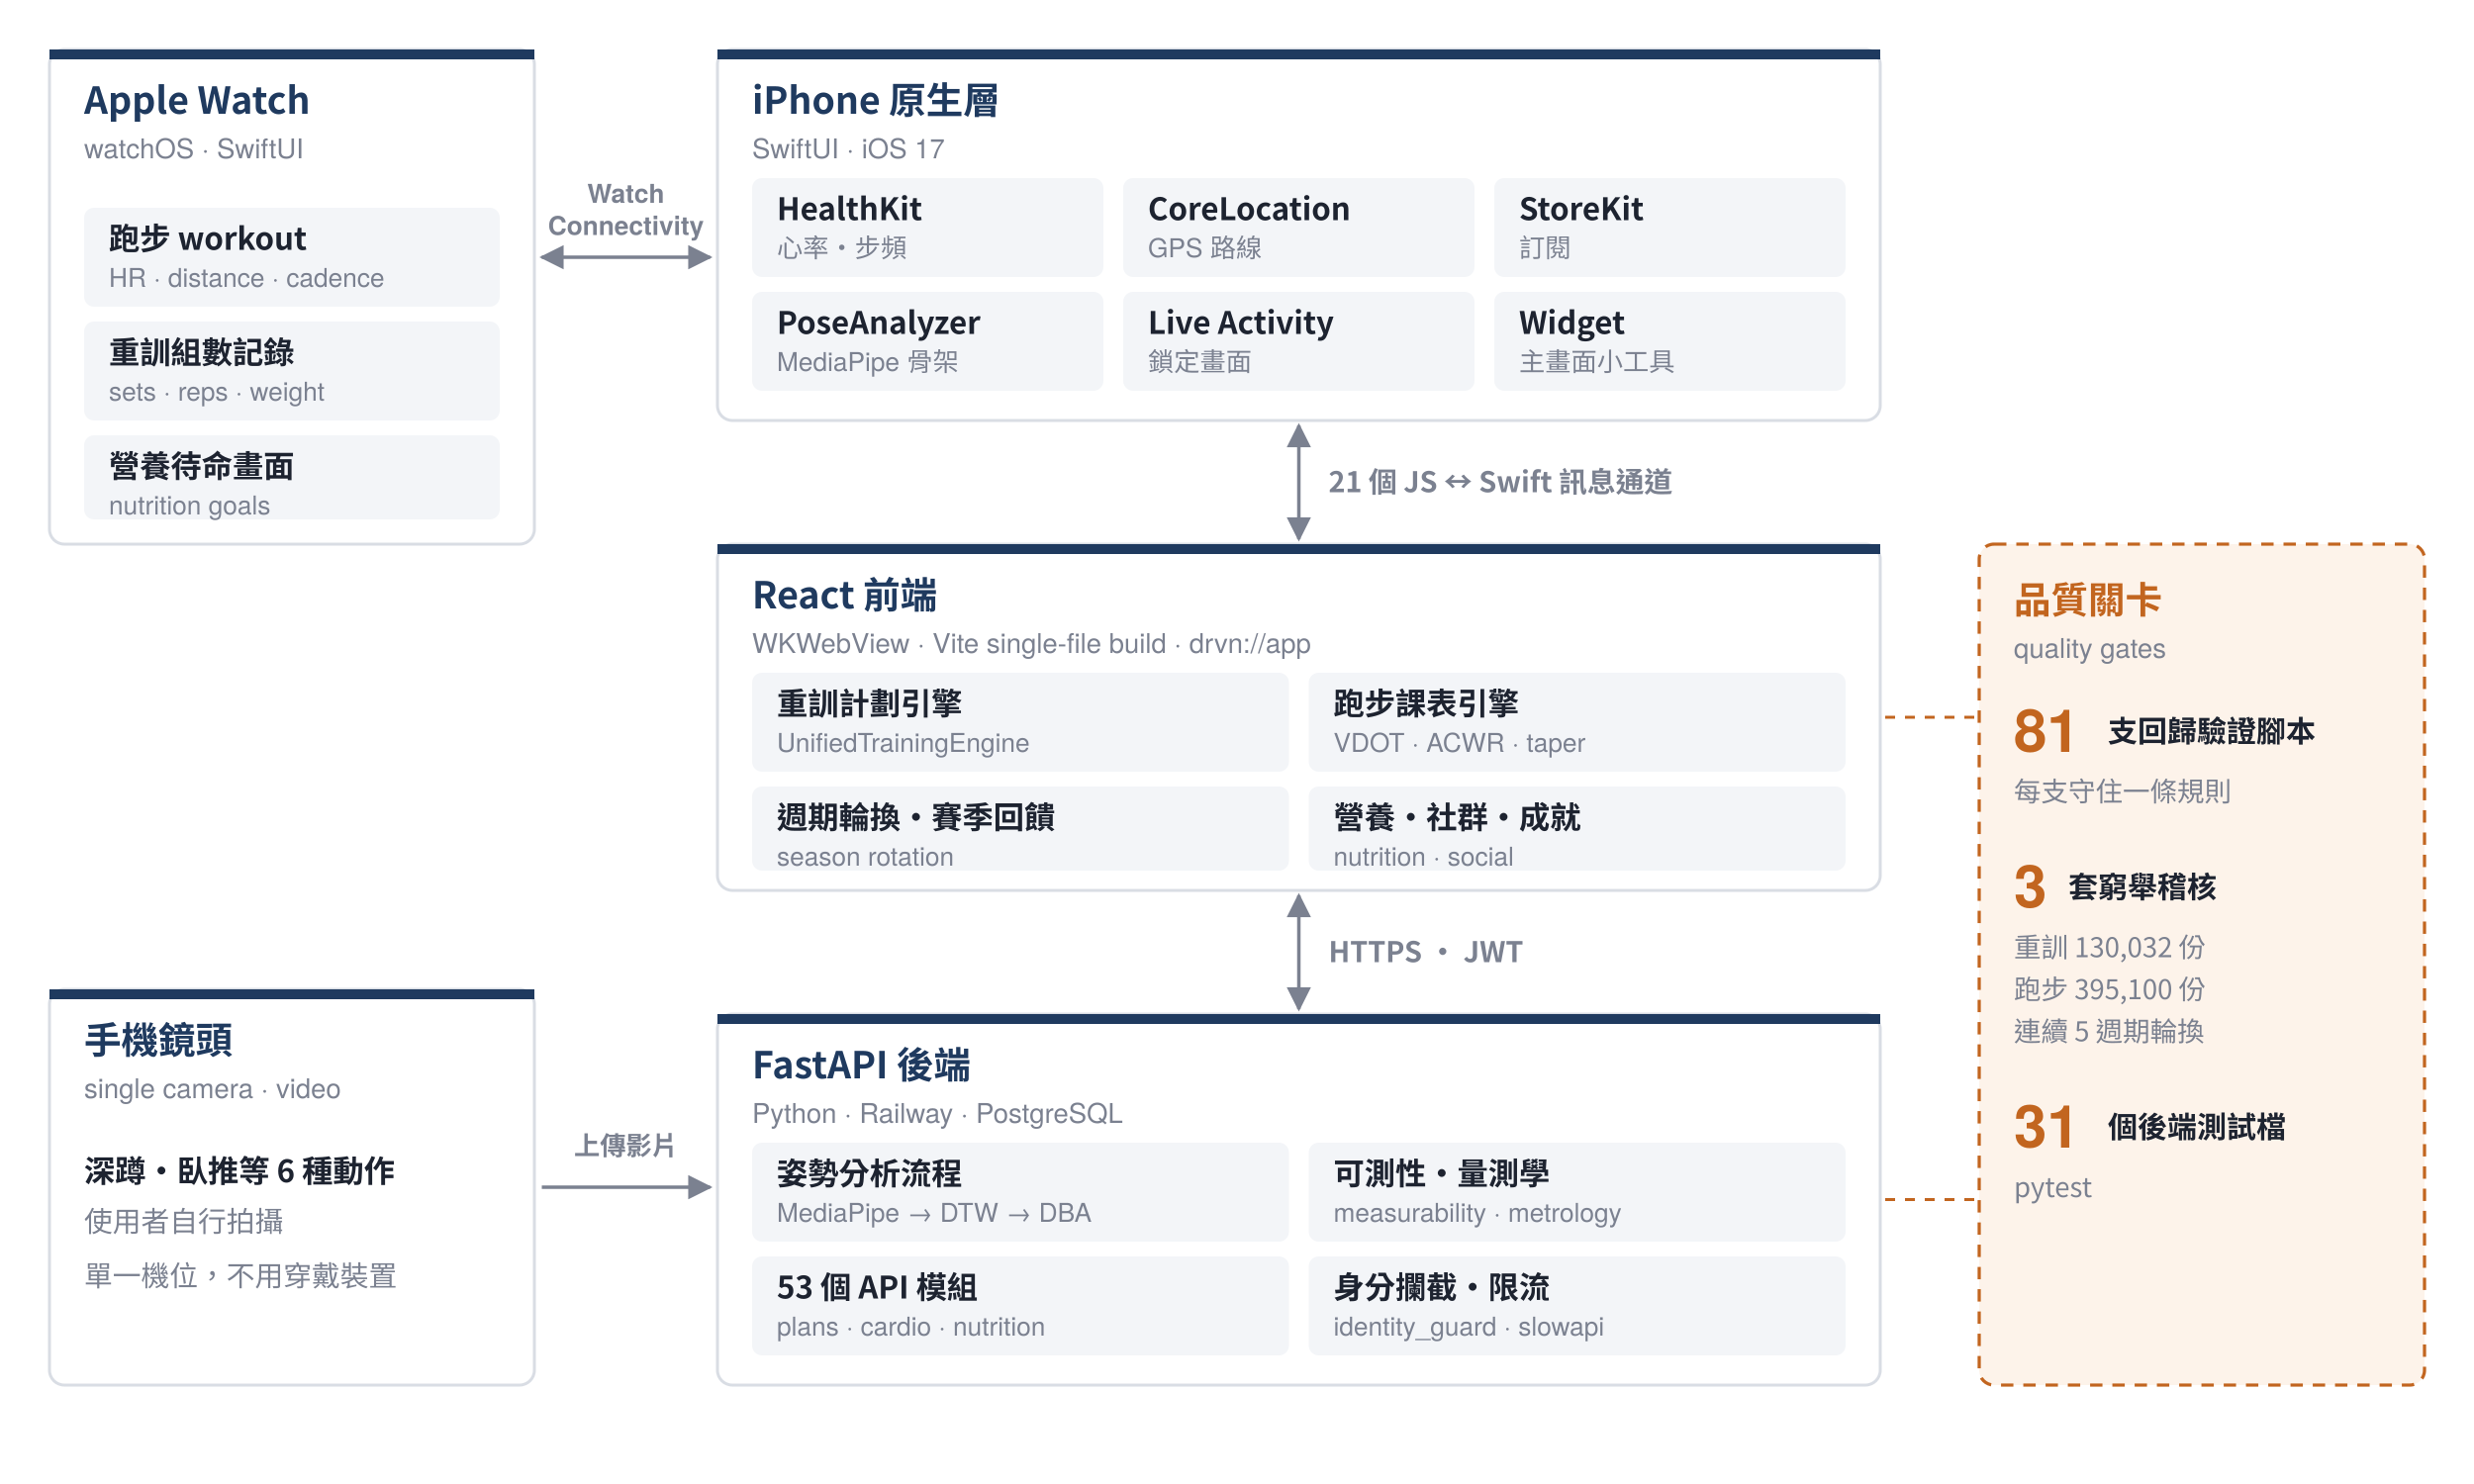
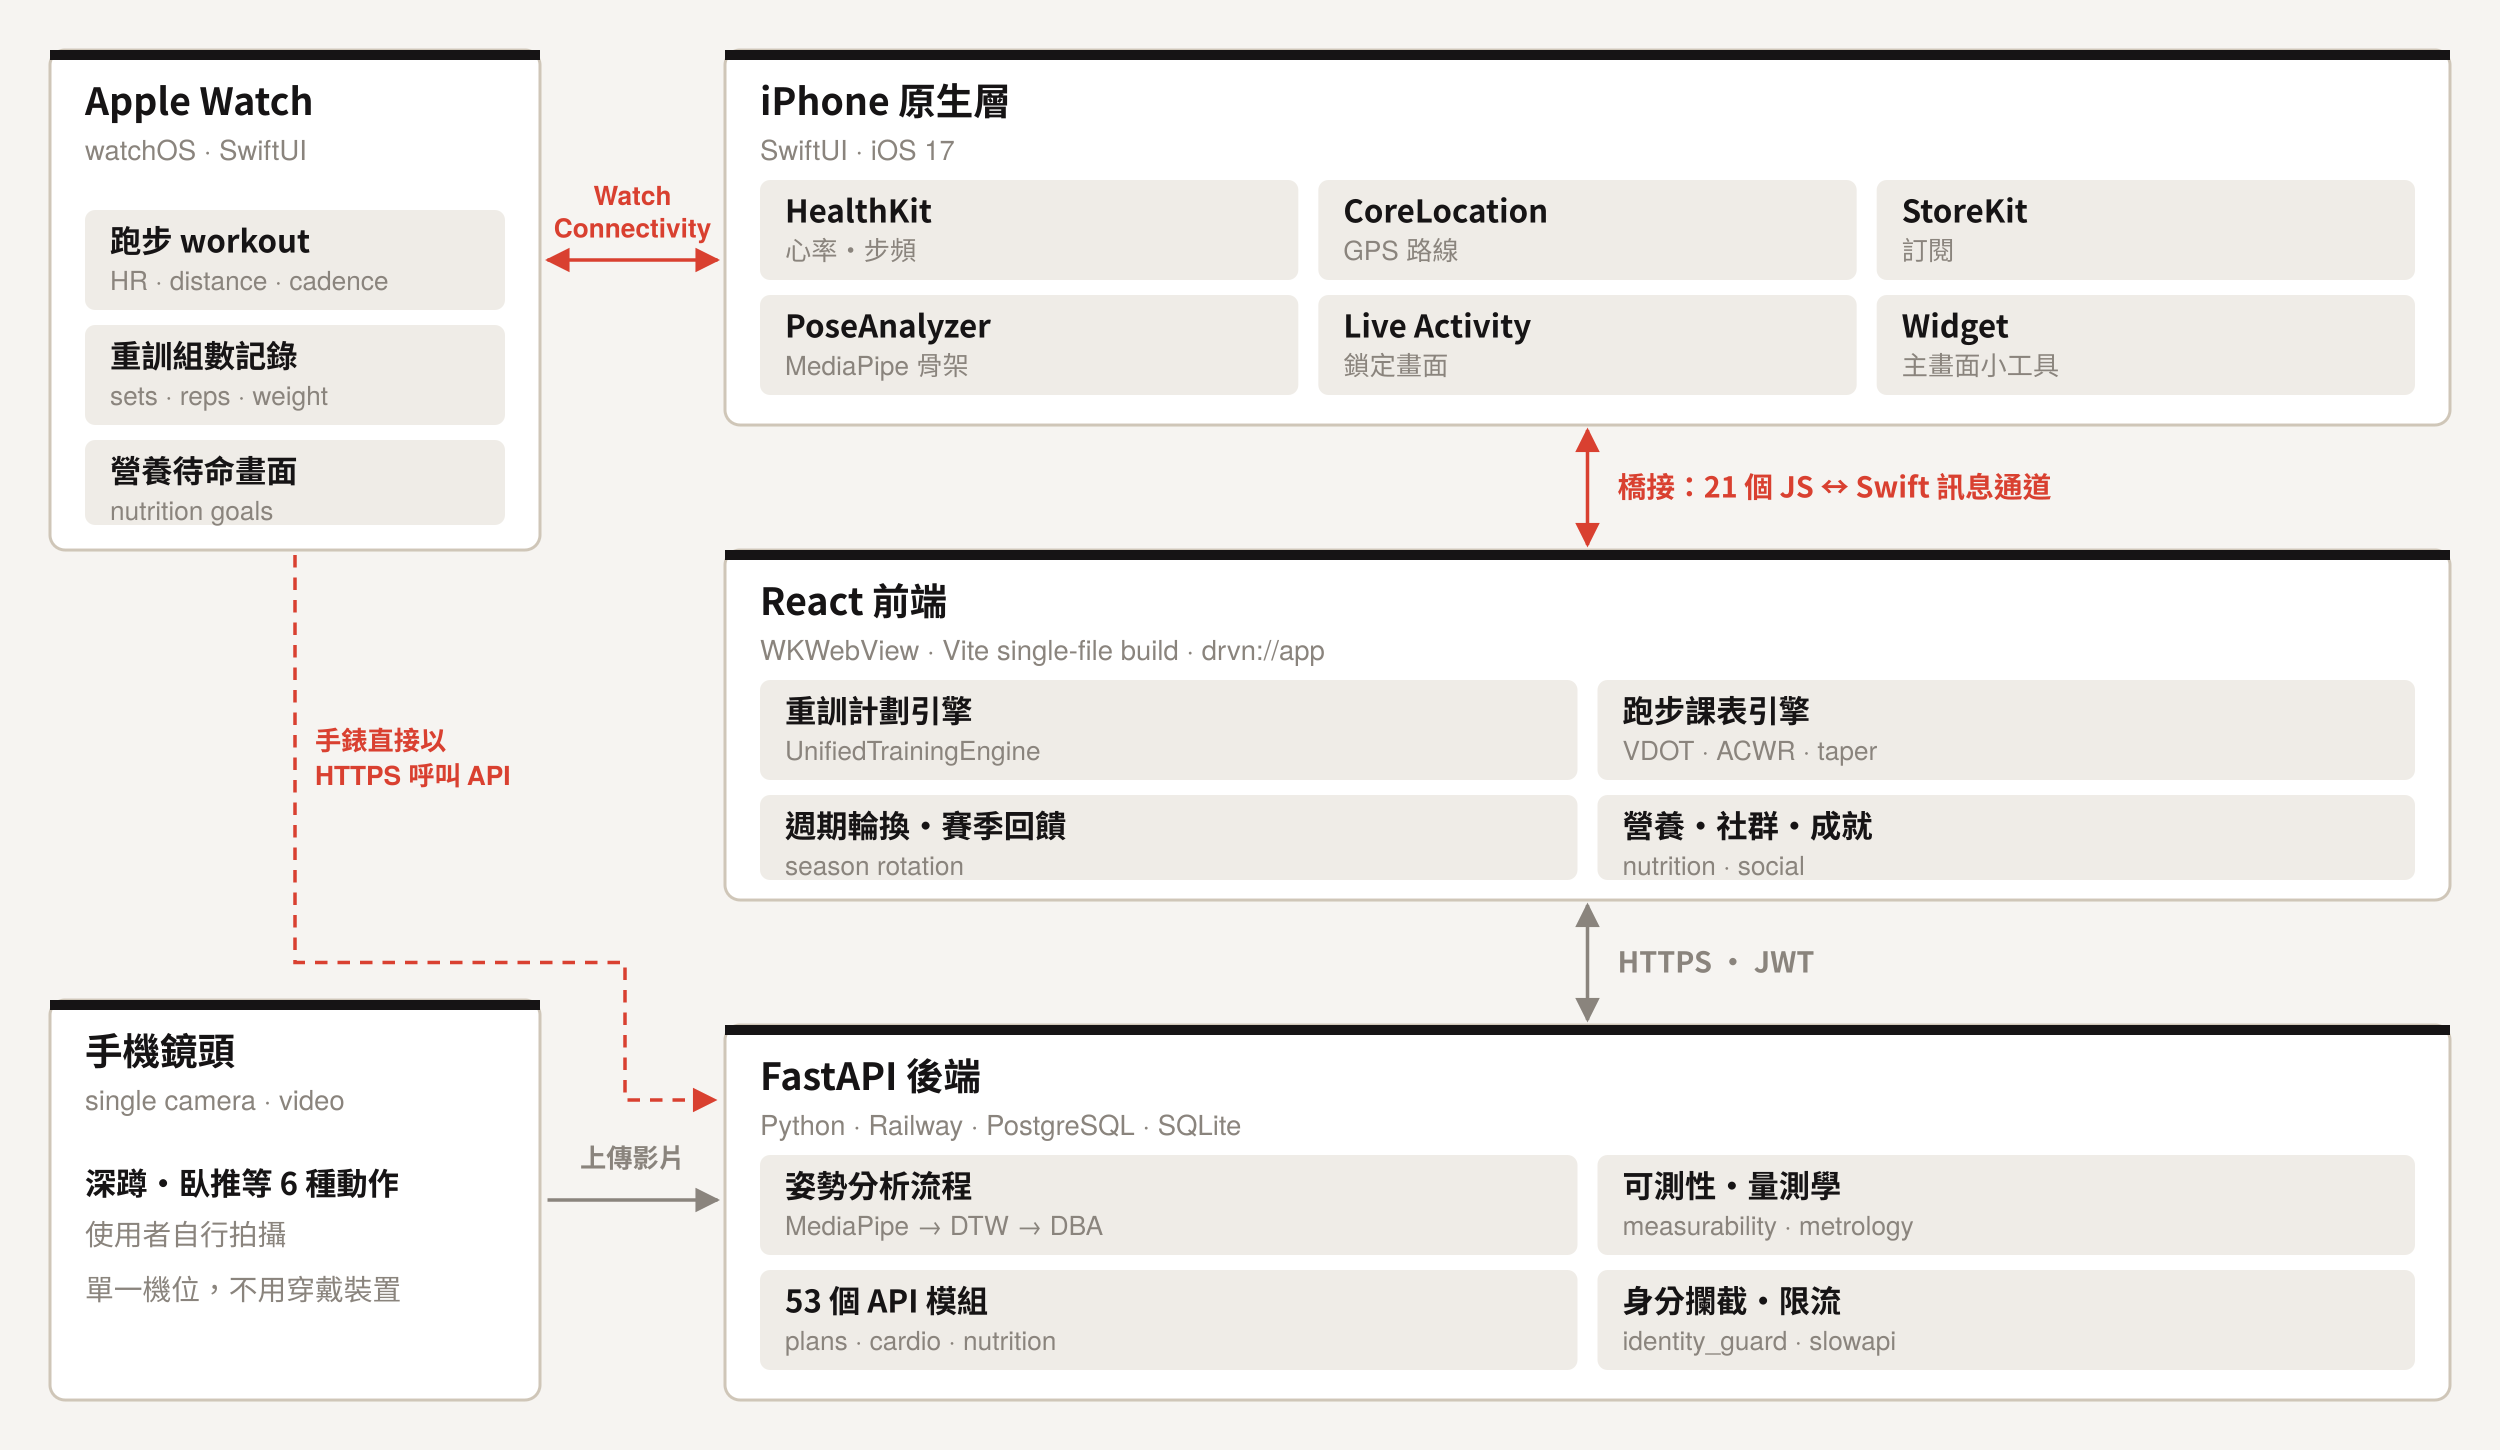
- <svg xmlns="http://www.w3.org/2000/svg" viewBox="0 0 1000 600" width="1000" height="600">
+ <svg xmlns="http://www.w3.org/2000/svg" viewBox="0 0 1000 580" width="1000" height="580">
  <defs>
    <marker id="ah" viewBox="0 0 10 10" refX="9" refY="5" markerWidth="7" markerHeight="7" orient="auto-start-reverse">
-       <path d="M0,0 L10,5 L0,10 z" fill="#7b8190" />
+       <path d="M0,0 L10,5 L0,10 z" fill="#8A847D" />
+     </marker>
+     <marker id="ah2" viewBox="0 0 10 10" refX="9" refY="5" markerWidth="7" markerHeight="7" orient="auto-start-reverse">
+       <path d="M0,0 L10,5 L0,10 z" fill="#D94030" />
    </marker>
  </defs>
-   <rect width="1000" height="600" fill="#ffffff" />
-   <rect x="20" y="20" width="196" height="200" rx="6" fill="#fff" stroke="#d9dde4" stroke-width="1.2" />
-   <rect x="20" y="20" width="196" height="4" fill="#1f3a5f" />
-   <text x="34" y="46" font-family="'Noto Sans CJK TC', sans-serif" font-size="15" font-weight="700" fill="#1f3a5f" text-anchor="start" letter-spacing="0">Apple Watch</text>
-   <text x="34" y="64" font-family="'TeX Gyre Heros', 'Noto Sans CJK TC', sans-serif" font-size="11" font-weight="400" fill="#7b8190" text-anchor="start" letter-spacing="0">watchOS · SwiftUI</text>
-   <rect x="34" y="84" width="168" height="40" rx="4" fill="#f3f5f8" stroke="#f3f5f8" stroke-width="0" />
-   <text x="44" y="101" font-family="'Noto Sans CJK TC', sans-serif" font-size="12.5" font-weight="700" fill="#1d2330" text-anchor="start" letter-spacing="0">跑步 workout</text>
-   <text x="44" y="116" font-family="'TeX Gyre Heros', 'Noto Sans CJK TC', sans-serif" font-size="10.5" font-weight="400" fill="#7b8190" text-anchor="start" letter-spacing="0">HR · distance · cadence</text>
-   <rect x="34" y="130" width="168" height="40" rx="4" fill="#f3f5f8" stroke="#f3f5f8" stroke-width="0" />
-   <text x="44" y="147" font-family="'Noto Sans CJK TC', sans-serif" font-size="12.5" font-weight="700" fill="#1d2330" text-anchor="start" letter-spacing="0">重訓組數記錄</text>
-   <text x="44" y="162" font-family="'TeX Gyre Heros', 'Noto Sans CJK TC', sans-serif" font-size="10.5" font-weight="400" fill="#7b8190" text-anchor="start" letter-spacing="0">sets · reps · weight</text>
-   <rect x="34" y="176" width="168" height="34" rx="4" fill="#f3f5f8" stroke="#f3f5f8" stroke-width="0" />
-   <text x="44" y="193" font-family="'Noto Sans CJK TC', sans-serif" font-size="12.5" font-weight="700" fill="#1d2330" text-anchor="start" letter-spacing="0">營養待命畫面</text>
-   <text x="44" y="208" font-family="'TeX Gyre Heros', 'Noto Sans CJK TC', sans-serif" font-size="10.5" font-weight="400" fill="#7b8190" text-anchor="start" letter-spacing="0">nutrition goals</text>
-   <rect x="20" y="400" width="196" height="160" rx="6" fill="#fff" stroke="#d9dde4" stroke-width="1.2" />
-   <rect x="20" y="400" width="196" height="4" fill="#1f3a5f" />
-   <text x="34" y="426" font-family="'Noto Sans CJK TC', sans-serif" font-size="15" font-weight="700" fill="#1f3a5f" text-anchor="start" letter-spacing="0">手機鏡頭</text>
-   <text x="34" y="444" font-family="'TeX Gyre Heros', 'Noto Sans CJK TC', sans-serif" font-size="11" font-weight="400" fill="#7b8190" text-anchor="start" letter-spacing="0">single camera · video</text>
-   <text x="34" y="478" font-family="'Noto Sans CJK TC', sans-serif" font-size="12.5" font-weight="700" fill="#1d2330" text-anchor="start" letter-spacing="0">深蹲・臥推等 6 種動作</text>
-   <text x="34" y="498" font-family="'Noto Sans CJK TC', sans-serif" font-size="11.5" font-weight="400" fill="#7b8190" text-anchor="start" letter-spacing="0">使用者自行拍攝</text>
-   <text x="34" y="520" font-family="'Noto Sans CJK TC', sans-serif" font-size="11.5" font-weight="400" fill="#7b8190" text-anchor="start" letter-spacing="0">單一機位，不用穿戴裝置</text>
-   <rect x="290" y="20" width="470" height="150" rx="6" fill="#fff" stroke="#d9dde4" stroke-width="1.2" />
-   <rect x="290" y="20" width="470" height="4" fill="#1f3a5f" />
-   <text x="304" y="46" font-family="'Noto Sans CJK TC', sans-serif" font-size="15" font-weight="700" fill="#1f3a5f" text-anchor="start" letter-spacing="0">iPhone 原生層</text>
-   <text x="304" y="64" font-family="'TeX Gyre Heros', 'Noto Sans CJK TC', sans-serif" font-size="11" font-weight="400" fill="#7b8190" text-anchor="start" letter-spacing="0">SwiftUI · iOS 17</text>
-   <rect x="304.0" y="72" width="142.0" height="40" rx="4" fill="#f3f5f8" stroke="#f3f5f8" stroke-width="0" />
-   <text x="314.0" y="89" font-family="'Noto Sans CJK TC', sans-serif" font-size="12.5" font-weight="700" fill="#1d2330" text-anchor="start" letter-spacing="0">HealthKit</text>
-   <text x="314.0" y="104" font-family="'TeX Gyre Heros', 'Noto Sans CJK TC', sans-serif" font-size="10.5" font-weight="400" fill="#7b8190" text-anchor="start" letter-spacing="0">心率・步頻</text>
-   <rect x="454.0" y="72" width="142.0" height="40" rx="4" fill="#f3f5f8" stroke="#f3f5f8" stroke-width="0" />
-   <text x="464.0" y="89" font-family="'Noto Sans CJK TC', sans-serif" font-size="12.5" font-weight="700" fill="#1d2330" text-anchor="start" letter-spacing="0">CoreLocation</text>
-   <text x="464.0" y="104" font-family="'TeX Gyre Heros', 'Noto Sans CJK TC', sans-serif" font-size="10.5" font-weight="400" fill="#7b8190" text-anchor="start" letter-spacing="0">GPS 路線</text>
-   <rect x="604.0" y="72" width="142.0" height="40" rx="4" fill="#f3f5f8" stroke="#f3f5f8" stroke-width="0" />
-   <text x="614.0" y="89" font-family="'Noto Sans CJK TC', sans-serif" font-size="12.5" font-weight="700" fill="#1d2330" text-anchor="start" letter-spacing="0">StoreKit</text>
-   <text x="614.0" y="104" font-family="'TeX Gyre Heros', 'Noto Sans CJK TC', sans-serif" font-size="10.5" font-weight="400" fill="#7b8190" text-anchor="start" letter-spacing="0">訂閱</text>
-   <rect x="304.0" y="118" width="142.0" height="40" rx="4" fill="#f3f5f8" stroke="#f3f5f8" stroke-width="0" />
-   <text x="314.0" y="135" font-family="'Noto Sans CJK TC', sans-serif" font-size="12.5" font-weight="700" fill="#1d2330" text-anchor="start" letter-spacing="0">PoseAnalyzer</text>
-   <text x="314.0" y="150" font-family="'TeX Gyre Heros', 'Noto Sans CJK TC', sans-serif" font-size="10.5" font-weight="400" fill="#7b8190" text-anchor="start" letter-spacing="0">MediaPipe 骨架</text>
-   <rect x="454.0" y="118" width="142.0" height="40" rx="4" fill="#f3f5f8" stroke="#f3f5f8" stroke-width="0" />
-   <text x="464.0" y="135" font-family="'Noto Sans CJK TC', sans-serif" font-size="12.5" font-weight="700" fill="#1d2330" text-anchor="start" letter-spacing="0">Live Activity</text>
-   <text x="464.0" y="150" font-family="'TeX Gyre Heros', 'Noto Sans CJK TC', sans-serif" font-size="10.5" font-weight="400" fill="#7b8190" text-anchor="start" letter-spacing="0">鎖定畫面</text>
-   <rect x="604.0" y="118" width="142.0" height="40" rx="4" fill="#f3f5f8" stroke="#f3f5f8" stroke-width="0" />
-   <text x="614.0" y="135" font-family="'Noto Sans CJK TC', sans-serif" font-size="12.5" font-weight="700" fill="#1d2330" text-anchor="start" letter-spacing="0">Widget</text>
-   <text x="614.0" y="150" font-family="'TeX Gyre Heros', 'Noto Sans CJK TC', sans-serif" font-size="10.5" font-weight="400" fill="#7b8190" text-anchor="start" letter-spacing="0">主畫面小工具</text>
-   <rect x="290" y="220" width="470" height="140" rx="6" fill="#fff" stroke="#d9dde4" stroke-width="1.2" />
-   <rect x="290" y="220" width="470" height="4" fill="#1f3a5f" />
-   <text x="304" y="246" font-family="'Noto Sans CJK TC', sans-serif" font-size="15" font-weight="700" fill="#1f3a5f" text-anchor="start" letter-spacing="0">React 前端</text>
-   <text x="304" y="264" font-family="'TeX Gyre Heros', 'Noto Sans CJK TC', sans-serif" font-size="11" font-weight="400" fill="#7b8190" text-anchor="start" letter-spacing="0">WKWebView · Vite single-file build · drvn://app</text>
-   <rect x="304" y="272" width="217.0" height="40" rx="4" fill="#f3f5f8" stroke="#f3f5f8" stroke-width="0" />
-   <text x="314" y="289" font-family="'Noto Sans CJK TC', sans-serif" font-size="12.5" font-weight="700" fill="#1d2330" text-anchor="start" letter-spacing="0">重訓計劃引擎</text>
-   <text x="314" y="304" font-family="'TeX Gyre Heros', 'Noto Sans CJK TC', sans-serif" font-size="10.5" font-weight="400" fill="#7b8190" text-anchor="start" letter-spacing="0">UnifiedTrainingEngine</text>
-   <rect x="529.0" y="272" width="217.0" height="40" rx="4" fill="#f3f5f8" stroke="#f3f5f8" stroke-width="0" />
-   <text x="539.0" y="289" font-family="'Noto Sans CJK TC', sans-serif" font-size="12.5" font-weight="700" fill="#1d2330" text-anchor="start" letter-spacing="0">跑步課表引擎</text>
-   <text x="539.0" y="304" font-family="'TeX Gyre Heros', 'Noto Sans CJK TC', sans-serif" font-size="10.5" font-weight="400" fill="#7b8190" text-anchor="start" letter-spacing="0">VDOT · ACWR · taper</text>
-   <rect x="304" y="318" width="217.0" height="34" rx="4" fill="#f3f5f8" stroke="#f3f5f8" stroke-width="0" />
-   <text x="314" y="335" font-family="'Noto Sans CJK TC', sans-serif" font-size="12.5" font-weight="700" fill="#1d2330" text-anchor="start" letter-spacing="0">週期輪換・賽季回饋</text>
-   <text x="314" y="350" font-family="'TeX Gyre Heros', 'Noto Sans CJK TC', sans-serif" font-size="10.5" font-weight="400" fill="#7b8190" text-anchor="start" letter-spacing="0">season rotation</text>
-   <rect x="529.0" y="318" width="217.0" height="34" rx="4" fill="#f3f5f8" stroke="#f3f5f8" stroke-width="0" />
-   <text x="539.0" y="335" font-family="'Noto Sans CJK TC', sans-serif" font-size="12.5" font-weight="700" fill="#1d2330" text-anchor="start" letter-spacing="0">營養・社群・成就</text>
-   <text x="539.0" y="350" font-family="'TeX Gyre Heros', 'Noto Sans CJK TC', sans-serif" font-size="10.5" font-weight="400" fill="#7b8190" text-anchor="start" letter-spacing="0">nutrition · social</text>
-   <rect x="290" y="410" width="470" height="150" rx="6" fill="#fff" stroke="#d9dde4" stroke-width="1.2" />
-   <rect x="290" y="410" width="470" height="4" fill="#1f3a5f" />
-   <text x="304" y="436" font-family="'Noto Sans CJK TC', sans-serif" font-size="15" font-weight="700" fill="#1f3a5f" text-anchor="start" letter-spacing="0">FastAPI 後端</text>
-   <text x="304" y="454" font-family="'TeX Gyre Heros', 'Noto Sans CJK TC', sans-serif" font-size="11" font-weight="400" fill="#7b8190" text-anchor="start" letter-spacing="0">Python · Railway · PostgreSQL</text>
-   <rect x="304" y="462" width="217.0" height="40" rx="4" fill="#f3f5f8" stroke="#f3f5f8" stroke-width="0" />
-   <text x="314" y="479" font-family="'Noto Sans CJK TC', sans-serif" font-size="12.5" font-weight="700" fill="#1d2330" text-anchor="start" letter-spacing="0">姿勢分析流程</text>
-   <text x="314" y="494" font-family="'TeX Gyre Heros', 'Noto Sans CJK TC', sans-serif" font-size="10.5" font-weight="400" fill="#7b8190" text-anchor="start" letter-spacing="0">MediaPipe → DTW → DBA</text>
-   <rect x="529.0" y="462" width="217.0" height="40" rx="4" fill="#f3f5f8" stroke="#f3f5f8" stroke-width="0" />
-   <text x="539.0" y="479" font-family="'Noto Sans CJK TC', sans-serif" font-size="12.5" font-weight="700" fill="#1d2330" text-anchor="start" letter-spacing="0">可測性・量測學</text>
-   <text x="539.0" y="494" font-family="'TeX Gyre Heros', 'Noto Sans CJK TC', sans-serif" font-size="10.5" font-weight="400" fill="#7b8190" text-anchor="start" letter-spacing="0">measurability · metrology</text>
-   <rect x="304" y="508" width="217.0" height="40" rx="4" fill="#f3f5f8" stroke="#f3f5f8" stroke-width="0" />
-   <text x="314" y="525" font-family="'Noto Sans CJK TC', sans-serif" font-size="12.5" font-weight="700" fill="#1d2330" text-anchor="start" letter-spacing="0">53 個 API 模組</text>
-   <text x="314" y="540" font-family="'TeX Gyre Heros', 'Noto Sans CJK TC', sans-serif" font-size="10.5" font-weight="400" fill="#7b8190" text-anchor="start" letter-spacing="0">plans · cardio · nutrition</text>
-   <rect x="529.0" y="508" width="217.0" height="40" rx="4" fill="#f3f5f8" stroke="#f3f5f8" stroke-width="0" />
-   <text x="539.0" y="525" font-family="'Noto Sans CJK TC', sans-serif" font-size="12.5" font-weight="700" fill="#1d2330" text-anchor="start" letter-spacing="0">身分攔截・限流</text>
-   <text x="539.0" y="540" font-family="'TeX Gyre Heros', 'Noto Sans CJK TC', sans-serif" font-size="10.5" font-weight="400" fill="#7b8190" text-anchor="start" letter-spacing="0">identity_guard · slowapi</text>
-   <line x1="525.0" y1="172" x2="525.0" y2="218" stroke="#7b8190" stroke-width="1.4" marker-end="url(#ah)" marker-start="url(#ah)" />
-   <text x="537.0" y="199" font-family="'Noto Sans CJK TC', sans-serif" font-size="11.5" font-weight="700" fill="#7b8190" text-anchor="start" letter-spacing="0">21 個 JS ↔ Swift 訊息通道</text>
-   <line x1="525.0" y1="362" x2="525.0" y2="408" stroke="#7b8190" stroke-width="1.4" marker-end="url(#ah)" marker-start="url(#ah)" />
-   <text x="537.0" y="389" font-family="'Noto Sans CJK TC', sans-serif" font-size="11.5" font-weight="700" fill="#7b8190" text-anchor="start" letter-spacing="0">HTTPS · JWT</text>
-   <line x1="219" y1="104" x2="287" y2="104" stroke="#7b8190" stroke-width="1.4" marker-end="url(#ah)" marker-start="url(#ah)" />
-   <text x="253" y="82" font-family="'TeX Gyre Heros', 'Noto Sans CJK TC', sans-serif" font-size="10.5" font-weight="700" fill="#7b8190" text-anchor="middle" letter-spacing="0">Watch</text>
-   <text x="253" y="95" font-family="'TeX Gyre Heros', 'Noto Sans CJK TC', sans-serif" font-size="10.5" font-weight="700" fill="#7b8190" text-anchor="middle" letter-spacing="0">Connectivity</text>
-   <line x1="219" y1="480" x2="287" y2="480" stroke="#7b8190" stroke-width="1.4" marker-end="url(#ah)" />
-   <text x="253" y="467" font-family="'Noto Sans CJK TC', sans-serif" font-size="10.5" font-weight="700" fill="#7b8190" text-anchor="middle" letter-spacing="0">上傳影片</text>
-   <rect x="800" y="220" width="180" height="340" rx="6" fill="#fdf3ea" stroke="#c2651f" stroke-width="1.3" stroke-dasharray="5 4" />
-   <text x="814" y="248" font-family="'Noto Sans CJK TC', sans-serif" font-size="15" font-weight="700" fill="#c2651f" text-anchor="start" letter-spacing="0">品質關卡</text>
-   <text x="814" y="266" font-family="'TeX Gyre Heros', 'Noto Sans CJK TC', sans-serif" font-size="11" font-weight="400" fill="#7b8190" text-anchor="start" letter-spacing="0">quality gates</text>
-   <text x="814" y="304" font-family="'TeX Gyre Heros', 'Noto Sans CJK TC', sans-serif" font-size="24" font-weight="700" fill="#c2651f" text-anchor="start" letter-spacing="0">81</text>
-   <text x="852" y="300" font-family="'Noto Sans CJK TC', sans-serif" font-size="12" font-weight="700" fill="#1d2330" text-anchor="start" letter-spacing="0">支回歸驗證腳本</text>
-   <text x="814" y="324" font-family="'Noto Sans CJK TC', sans-serif" font-size="11" font-weight="400" fill="#7b8190" text-anchor="start" letter-spacing="0">每支守住一條規則</text>
-   <text x="814" y="367" font-family="'TeX Gyre Heros', 'Noto Sans CJK TC', sans-serif" font-size="24" font-weight="700" fill="#c2651f" text-anchor="start" letter-spacing="0">3</text>
-   <text x="836" y="363" font-family="'Noto Sans CJK TC', sans-serif" font-size="12" font-weight="700" fill="#1d2330" text-anchor="start" letter-spacing="0">套窮舉稽核</text>
-   <text x="814" y="387" font-family="'Noto Sans CJK TC', sans-serif" font-size="11" font-weight="400" fill="#7b8190" text-anchor="start" letter-spacing="0">重訓 130,032 份</text>
-   <text x="814" y="404" font-family="'Noto Sans CJK TC', sans-serif" font-size="11" font-weight="400" fill="#7b8190" text-anchor="start" letter-spacing="0">跑步 395,100 份</text>
-   <text x="814" y="421" font-family="'Noto Sans CJK TC', sans-serif" font-size="11" font-weight="400" fill="#7b8190" text-anchor="start" letter-spacing="0">連續 5 週期輪換</text>
-   <text x="814" y="464" font-family="'TeX Gyre Heros', 'Noto Sans CJK TC', sans-serif" font-size="24" font-weight="700" fill="#c2651f" text-anchor="start" letter-spacing="0">31</text>
-   <text x="852" y="460" font-family="'Noto Sans CJK TC', sans-serif" font-size="12" font-weight="700" fill="#1d2330" text-anchor="start" letter-spacing="0">個後端測試檔</text>
-   <text x="814" y="484" font-family="'Noto Sans CJK TC', sans-serif" font-size="11" font-weight="400" fill="#7b8190" text-anchor="start" letter-spacing="0">pytest</text>
-   <line x1="762" y1="290" x2="798" y2="290" stroke="#c2651f" stroke-width="1.2" stroke-dasharray="4 4" />
-   <line x1="762" y1="485" x2="798" y2="485" stroke="#c2651f" stroke-width="1.2" stroke-dasharray="4 4" />
+   <rect width="1000" height="580" fill="#F6F4F1" />
+   <rect x="20" y="20" width="196" height="200" rx="6" fill="#fff" stroke="#CFC6B8" stroke-width="1.2" />
+   <rect x="20" y="20" width="196" height="4" fill="#161415" />
+   <text x="34" y="46" font-family="'Noto Sans CJK TC', sans-serif" font-size="15" font-weight="700" fill="#161415" text-anchor="start" letter-spacing="0">Apple Watch</text>
+   <text x="34" y="64" font-family="'TeX Gyre Heros', 'Noto Sans CJK TC', sans-serif" font-size="11" font-weight="400" fill="#8A847D" text-anchor="start" letter-spacing="0">watchOS · SwiftUI</text>
+   <rect x="34" y="84" width="168" height="40" rx="4" fill="#EFECE7" stroke="#EFECE7" stroke-width="0" />
+   <text x="44" y="101" font-family="'Noto Sans CJK TC', sans-serif" font-size="12.5" font-weight="700" fill="#161415" text-anchor="start" letter-spacing="0">跑步 workout</text>
+   <text x="44" y="116" font-family="'TeX Gyre Heros', 'Noto Sans CJK TC', sans-serif" font-size="10.5" font-weight="400" fill="#8A847D" text-anchor="start" letter-spacing="0">HR · distance · cadence</text>
+   <rect x="34" y="130" width="168" height="40" rx="4" fill="#EFECE7" stroke="#EFECE7" stroke-width="0" />
+   <text x="44" y="147" font-family="'Noto Sans CJK TC', sans-serif" font-size="12.5" font-weight="700" fill="#161415" text-anchor="start" letter-spacing="0">重訓組數記錄</text>
+   <text x="44" y="162" font-family="'TeX Gyre Heros', 'Noto Sans CJK TC', sans-serif" font-size="10.5" font-weight="400" fill="#8A847D" text-anchor="start" letter-spacing="0">sets · reps · weight</text>
+   <rect x="34" y="176" width="168" height="34" rx="4" fill="#EFECE7" stroke="#EFECE7" stroke-width="0" />
+   <text x="44" y="193" font-family="'Noto Sans CJK TC', sans-serif" font-size="12.5" font-weight="700" fill="#161415" text-anchor="start" letter-spacing="0">營養待命畫面</text>
+   <text x="44" y="208" font-family="'TeX Gyre Heros', 'Noto Sans CJK TC', sans-serif" font-size="10.5" font-weight="400" fill="#8A847D" text-anchor="start" letter-spacing="0">nutrition goals</text>
+   <rect x="20" y="400" width="196" height="160" rx="6" fill="#fff" stroke="#CFC6B8" stroke-width="1.2" />
+   <rect x="20" y="400" width="196" height="4" fill="#161415" />
+   <text x="34" y="426" font-family="'Noto Sans CJK TC', sans-serif" font-size="15" font-weight="700" fill="#161415" text-anchor="start" letter-spacing="0">手機鏡頭</text>
+   <text x="34" y="444" font-family="'TeX Gyre Heros', 'Noto Sans CJK TC', sans-serif" font-size="11" font-weight="400" fill="#8A847D" text-anchor="start" letter-spacing="0">single camera · video</text>
+   <text x="34" y="478" font-family="'Noto Sans CJK TC', sans-serif" font-size="12.5" font-weight="700" fill="#161415" text-anchor="start" letter-spacing="0">深蹲・臥推等 6 種動作</text>
+   <text x="34" y="498" font-family="'Noto Sans CJK TC', sans-serif" font-size="11.5" font-weight="400" fill="#8A847D" text-anchor="start" letter-spacing="0">使用者自行拍攝</text>
+   <text x="34" y="520" font-family="'Noto Sans CJK TC', sans-serif" font-size="11.5" font-weight="400" fill="#8A847D" text-anchor="start" letter-spacing="0">單一機位，不用穿戴裝置</text>
+   <rect x="290" y="20" width="690" height="150" rx="6" fill="#fff" stroke="#CFC6B8" stroke-width="1.2" />
+   <rect x="290" y="20" width="690" height="4" fill="#161415" />
+   <text x="304" y="46" font-family="'Noto Sans CJK TC', sans-serif" font-size="15" font-weight="700" fill="#161415" text-anchor="start" letter-spacing="0">iPhone 原生層</text>
+   <text x="304" y="64" font-family="'TeX Gyre Heros', 'Noto Sans CJK TC', sans-serif" font-size="11" font-weight="400" fill="#8A847D" text-anchor="start" letter-spacing="0">SwiftUI · iOS 17</text>
+   <rect x="304.0" y="72" width="215.333" height="40" rx="4" fill="#EFECE7" stroke="#EFECE7" stroke-width="0" />
+   <text x="314.0" y="89" font-family="'Noto Sans CJK TC', sans-serif" font-size="12.5" font-weight="700" fill="#161415" text-anchor="start" letter-spacing="0">HealthKit</text>
+   <text x="314.0" y="104" font-family="'TeX Gyre Heros', 'Noto Sans CJK TC', sans-serif" font-size="10.5" font-weight="400" fill="#8A847D" text-anchor="start" letter-spacing="0">心率・步頻</text>
+   <rect x="527.333" y="72" width="215.333" height="40" rx="4" fill="#EFECE7" stroke="#EFECE7" stroke-width="0" />
+   <text x="537.333" y="89" font-family="'Noto Sans CJK TC', sans-serif" font-size="12.5" font-weight="700" fill="#161415" text-anchor="start" letter-spacing="0">CoreLocation</text>
+   <text x="537.333" y="104" font-family="'TeX Gyre Heros', 'Noto Sans CJK TC', sans-serif" font-size="10.5" font-weight="400" fill="#8A847D" text-anchor="start" letter-spacing="0">GPS 路線</text>
+   <rect x="750.667" y="72" width="215.333" height="40" rx="4" fill="#EFECE7" stroke="#EFECE7" stroke-width="0" />
+   <text x="760.667" y="89" font-family="'Noto Sans CJK TC', sans-serif" font-size="12.5" font-weight="700" fill="#161415" text-anchor="start" letter-spacing="0">StoreKit</text>
+   <text x="760.667" y="104" font-family="'TeX Gyre Heros', 'Noto Sans CJK TC', sans-serif" font-size="10.5" font-weight="400" fill="#8A847D" text-anchor="start" letter-spacing="0">訂閱</text>
+   <rect x="304.0" y="118" width="215.333" height="40" rx="4" fill="#EFECE7" stroke="#EFECE7" stroke-width="0" />
+   <text x="314.0" y="135" font-family="'Noto Sans CJK TC', sans-serif" font-size="12.5" font-weight="700" fill="#161415" text-anchor="start" letter-spacing="0">PoseAnalyzer</text>
+   <text x="314.0" y="150" font-family="'TeX Gyre Heros', 'Noto Sans CJK TC', sans-serif" font-size="10.5" font-weight="400" fill="#8A847D" text-anchor="start" letter-spacing="0">MediaPipe 骨架</text>
+   <rect x="527.333" y="118" width="215.333" height="40" rx="4" fill="#EFECE7" stroke="#EFECE7" stroke-width="0" />
+   <text x="537.333" y="135" font-family="'Noto Sans CJK TC', sans-serif" font-size="12.5" font-weight="700" fill="#161415" text-anchor="start" letter-spacing="0">Live Activity</text>
+   <text x="537.333" y="150" font-family="'TeX Gyre Heros', 'Noto Sans CJK TC', sans-serif" font-size="10.5" font-weight="400" fill="#8A847D" text-anchor="start" letter-spacing="0">鎖定畫面</text>
+   <rect x="750.667" y="118" width="215.333" height="40" rx="4" fill="#EFECE7" stroke="#EFECE7" stroke-width="0" />
+   <text x="760.667" y="135" font-family="'Noto Sans CJK TC', sans-serif" font-size="12.5" font-weight="700" fill="#161415" text-anchor="start" letter-spacing="0">Widget</text>
+   <text x="760.667" y="150" font-family="'TeX Gyre Heros', 'Noto Sans CJK TC', sans-serif" font-size="10.5" font-weight="400" fill="#8A847D" text-anchor="start" letter-spacing="0">主畫面小工具</text>
+   <rect x="290" y="220" width="690" height="140" rx="6" fill="#fff" stroke="#CFC6B8" stroke-width="1.2" />
+   <rect x="290" y="220" width="690" height="4" fill="#161415" />
+   <text x="304" y="246" font-family="'Noto Sans CJK TC', sans-serif" font-size="15" font-weight="700" fill="#161415" text-anchor="start" letter-spacing="0">React 前端</text>
+   <text x="304" y="264" font-family="'TeX Gyre Heros', 'Noto Sans CJK TC', sans-serif" font-size="11" font-weight="400" fill="#8A847D" text-anchor="start" letter-spacing="0">WKWebView · Vite single-file build · drvn://app</text>
+   <rect x="304" y="272" width="327.0" height="40" rx="4" fill="#EFECE7" stroke="#EFECE7" stroke-width="0" />
+   <text x="314" y="289" font-family="'Noto Sans CJK TC', sans-serif" font-size="12.5" font-weight="700" fill="#161415" text-anchor="start" letter-spacing="0">重訓計劃引擎</text>
+   <text x="314" y="304" font-family="'TeX Gyre Heros', 'Noto Sans CJK TC', sans-serif" font-size="10.5" font-weight="400" fill="#8A847D" text-anchor="start" letter-spacing="0">UnifiedTrainingEngine</text>
+   <rect x="639.0" y="272" width="327.0" height="40" rx="4" fill="#EFECE7" stroke="#EFECE7" stroke-width="0" />
+   <text x="649.0" y="289" font-family="'Noto Sans CJK TC', sans-serif" font-size="12.5" font-weight="700" fill="#161415" text-anchor="start" letter-spacing="0">跑步課表引擎</text>
+   <text x="649.0" y="304" font-family="'TeX Gyre Heros', 'Noto Sans CJK TC', sans-serif" font-size="10.5" font-weight="400" fill="#8A847D" text-anchor="start" letter-spacing="0">VDOT · ACWR · taper</text>
+   <rect x="304" y="318" width="327.0" height="34" rx="4" fill="#EFECE7" stroke="#EFECE7" stroke-width="0" />
+   <text x="314" y="335" font-family="'Noto Sans CJK TC', sans-serif" font-size="12.5" font-weight="700" fill="#161415" text-anchor="start" letter-spacing="0">週期輪換・賽季回饋</text>
+   <text x="314" y="350" font-family="'TeX Gyre Heros', 'Noto Sans CJK TC', sans-serif" font-size="10.5" font-weight="400" fill="#8A847D" text-anchor="start" letter-spacing="0">season rotation</text>
+   <rect x="639.0" y="318" width="327.0" height="34" rx="4" fill="#EFECE7" stroke="#EFECE7" stroke-width="0" />
+   <text x="649.0" y="335" font-family="'Noto Sans CJK TC', sans-serif" font-size="12.5" font-weight="700" fill="#161415" text-anchor="start" letter-spacing="0">營養・社群・成就</text>
+   <text x="649.0" y="350" font-family="'TeX Gyre Heros', 'Noto Sans CJK TC', sans-serif" font-size="10.5" font-weight="400" fill="#8A847D" text-anchor="start" letter-spacing="0">nutrition · social</text>
+   <rect x="290" y="410" width="690" height="150" rx="6" fill="#fff" stroke="#CFC6B8" stroke-width="1.2" />
+   <rect x="290" y="410" width="690" height="4" fill="#161415" />
+   <text x="304" y="436" font-family="'Noto Sans CJK TC', sans-serif" font-size="15" font-weight="700" fill="#161415" text-anchor="start" letter-spacing="0">FastAPI 後端</text>
+   <text x="304" y="454" font-family="'TeX Gyre Heros', 'Noto Sans CJK TC', sans-serif" font-size="11" font-weight="400" fill="#8A847D" text-anchor="start" letter-spacing="0">Python · Railway · PostgreSQL · SQLite</text>
+   <rect x="304" y="462" width="327.0" height="40" rx="4" fill="#EFECE7" stroke="#EFECE7" stroke-width="0" />
+   <text x="314" y="479" font-family="'Noto Sans CJK TC', sans-serif" font-size="12.5" font-weight="700" fill="#161415" text-anchor="start" letter-spacing="0">姿勢分析流程</text>
+   <text x="314" y="494" font-family="'TeX Gyre Heros', 'Noto Sans CJK TC', sans-serif" font-size="10.5" font-weight="400" fill="#8A847D" text-anchor="start" letter-spacing="0">MediaPipe → DTW → DBA</text>
+   <rect x="639.0" y="462" width="327.0" height="40" rx="4" fill="#EFECE7" stroke="#EFECE7" stroke-width="0" />
+   <text x="649.0" y="479" font-family="'Noto Sans CJK TC', sans-serif" font-size="12.5" font-weight="700" fill="#161415" text-anchor="start" letter-spacing="0">可測性・量測學</text>
+   <text x="649.0" y="494" font-family="'TeX Gyre Heros', 'Noto Sans CJK TC', sans-serif" font-size="10.5" font-weight="400" fill="#8A847D" text-anchor="start" letter-spacing="0">measurability · metrology</text>
+   <rect x="304" y="508" width="327.0" height="40" rx="4" fill="#EFECE7" stroke="#EFECE7" stroke-width="0" />
+   <text x="314" y="525" font-family="'Noto Sans CJK TC', sans-serif" font-size="12.5" font-weight="700" fill="#161415" text-anchor="start" letter-spacing="0">53 個 API 模組</text>
+   <text x="314" y="540" font-family="'TeX Gyre Heros', 'Noto Sans CJK TC', sans-serif" font-size="10.5" font-weight="400" fill="#8A847D" text-anchor="start" letter-spacing="0">plans · cardio · nutrition</text>
+   <rect x="639.0" y="508" width="327.0" height="40" rx="4" fill="#EFECE7" stroke="#EFECE7" stroke-width="0" />
+   <text x="649.0" y="525" font-family="'Noto Sans CJK TC', sans-serif" font-size="12.5" font-weight="700" fill="#161415" text-anchor="start" letter-spacing="0">身分攔截・限流</text>
+   <text x="649.0" y="540" font-family="'TeX Gyre Heros', 'Noto Sans CJK TC', sans-serif" font-size="10.5" font-weight="400" fill="#8A847D" text-anchor="start" letter-spacing="0">identity_guard · slowapi</text>
+   <line x1="635.0" y1="172" x2="635.0" y2="218" stroke="#D94030" stroke-width="1.4" marker-end="url(#ah2)" marker-start="url(#ah2)" />
+   <text x="647.0" y="199" font-family="'Noto Sans CJK TC', sans-serif" font-size="11.5" font-weight="700" fill="#D94030" text-anchor="start" letter-spacing="0">橋接：21 個 JS ↔ Swift 訊息通道</text>
+   <line x1="635.0" y1="362" x2="635.0" y2="408" stroke="#8A847D" stroke-width="1.4" marker-end="url(#ah)" marker-start="url(#ah)" />
+   <text x="647.0" y="389" font-family="'Noto Sans CJK TC', sans-serif" font-size="11.5" font-weight="700" fill="#8A847D" text-anchor="start" letter-spacing="0">HTTPS · JWT</text>
+   <line x1="219" y1="104" x2="287" y2="104" stroke="#D94030" stroke-width="1.4" marker-end="url(#ah2)" marker-start="url(#ah2)" />
+   <text x="253" y="82" font-family="'TeX Gyre Heros', 'Noto Sans CJK TC', sans-serif" font-size="10.5" font-weight="700" fill="#D94030" text-anchor="middle" letter-spacing="0">Watch</text>
+   <text x="253" y="95" font-family="'TeX Gyre Heros', 'Noto Sans CJK TC', sans-serif" font-size="10.5" font-weight="700" fill="#D94030" text-anchor="middle" letter-spacing="0">Connectivity</text>
+   <line x1="219" y1="480" x2="287" y2="480" stroke="#8A847D" stroke-width="1.4" marker-end="url(#ah)" />
+   <text x="253" y="467" font-family="'Noto Sans CJK TC', sans-serif" font-size="10.5" font-weight="700" fill="#8A847D" text-anchor="middle" letter-spacing="0">上傳影片</text>
+   <path d="M118,222 V385 H250 V440 H286" fill="none" stroke="#D94030" stroke-width="1.4" stroke-dasharray="5 4" marker-end="url(#ah2)" />
+   <text x="126" y="300" font-family="'Noto Sans CJK TC', sans-serif" font-size="10.5" font-weight="700" fill="#D94030" text-anchor="start" letter-spacing="0">手錶直接以</text>
+   <text x="126" y="314" font-family="'TeX Gyre Heros', 'Noto Sans CJK TC', sans-serif" font-size="10.5" font-weight="700" fill="#D94030" text-anchor="start" letter-spacing="0">HTTPS 呼叫 API</text>
</svg>
